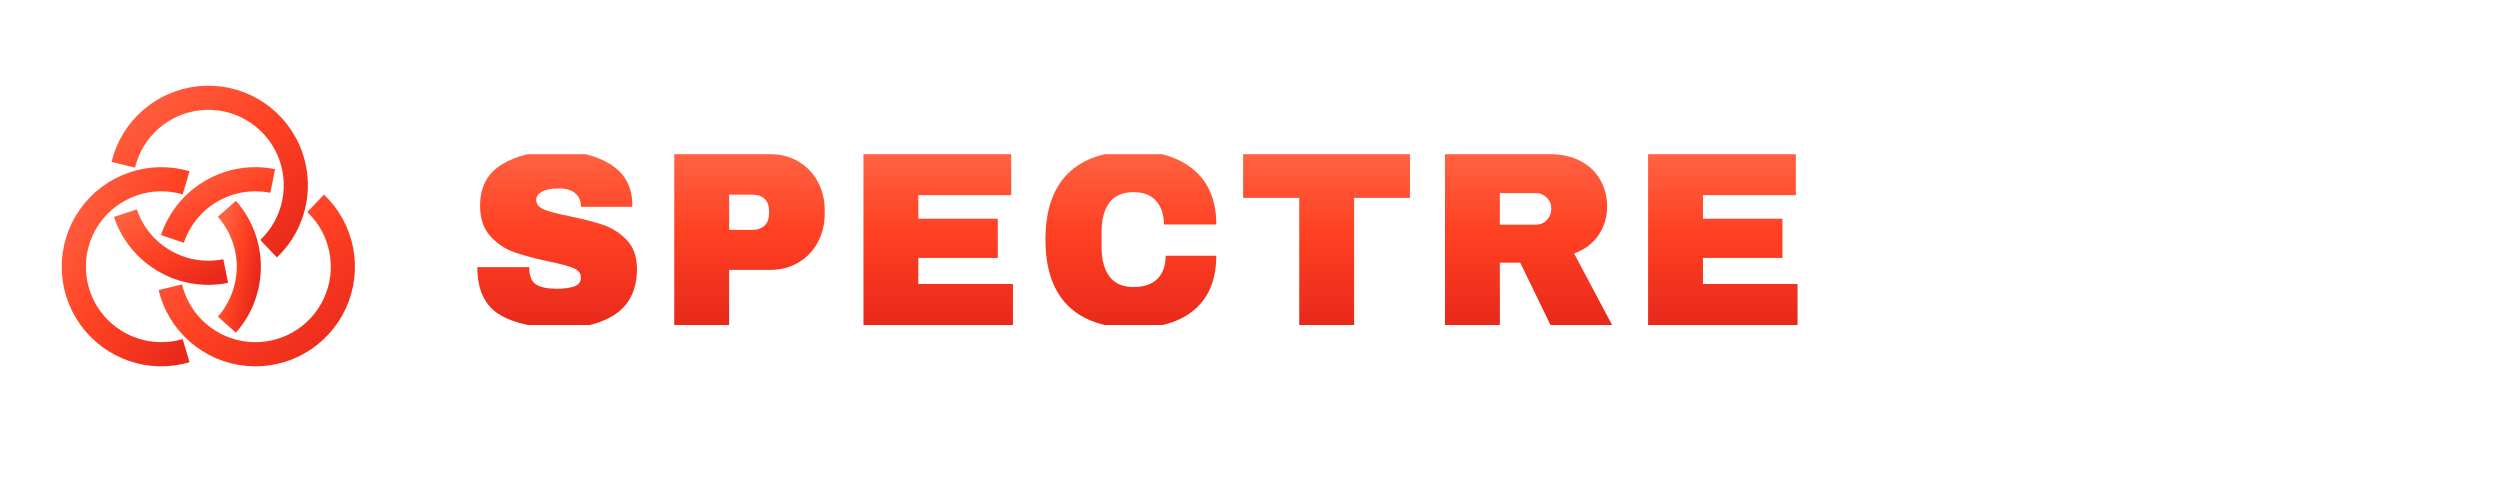
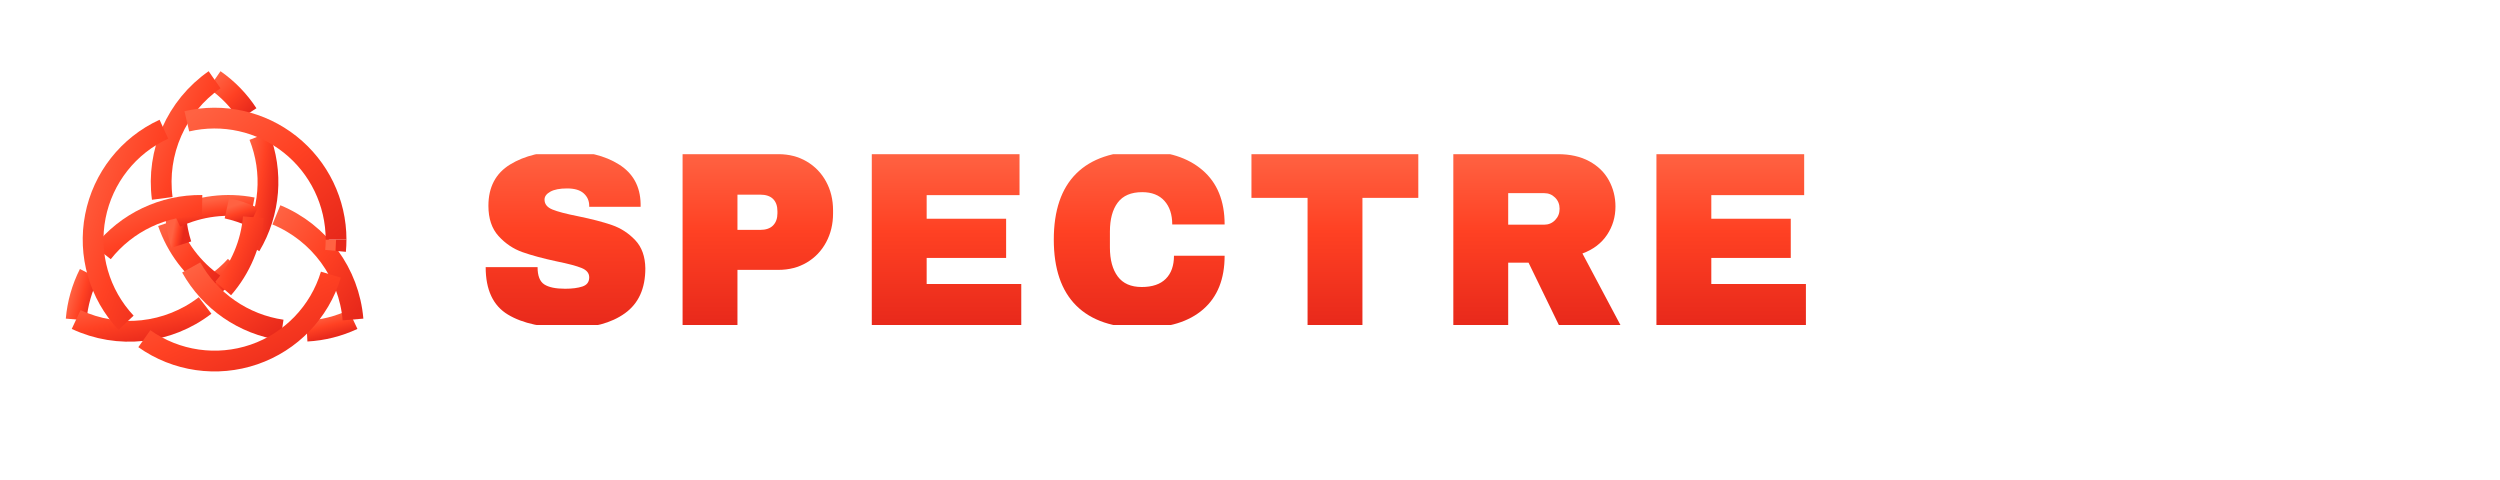
<svg xmlns="http://www.w3.org/2000/svg" width="1200" height="230" viewBox="0 0 1200 230" fill="none" role="img" aria-label="SPECTRE">
  <defs>
    <linearGradient id="lkK" x1="0" y1="0" x2="1" y2="1">
      <stop offset="0" stop-color="#FF6242" />
      <stop offset="0.5" stop-color="#FF4123" />
      <stop offset="1" stop-color="#E8291B" />
    </linearGradient>
    <linearGradient id="lkW" x1="0" y1="0" x2="0" y2="1">
      <stop offset="0" stop-color="#FF6242" />
      <stop offset="0.45" stop-color="#FF4123" />
      <stop offset="1" stop-color="#E8291B" />
    </linearGradient>
  </defs>
-   <svg x="16" y="31" width="168" height="168" viewBox="-116 -116 232 232" preserveAspectRatio="xMidYMid meet">
-     <g fill="none" stroke="url(#lkK)" stroke-width="16" stroke-linecap="butt">
-       <path d="M 11.51 20.85 A 58 58 0 0 1 -54.98 -17.54" />
-       <path d="M -56.39 -49.57 A 58 58 0 1 1 39.94 6.05" />
-       <path d="M -23.81 -0.46 A 58 58 0 0 1 42.68 -38.85" />
-       <path d="M 71.12 -24.05 A 58 58 0 1 1 -25.21 31.57" />
-       <path d="M -14.73 73.62 A 58 58 0 1 1 -14.73 -37.62" />
-       <path d="M 12.3 -20.39 A 58 58 0 0 1 12.3 56.39" />
+   <svg x="14" y="26" width="178" height="178" viewBox="-116 -116 232 232" preserveAspectRatio="xMidYMid meet">
+     <g fill="none" stroke="url(#lkK)" stroke-width="13" stroke-linecap="butt">
+       <path d="M 0 -100 A 78 78 0 0 1 20.74 -78.62" />
+       <path d="M 27.9 -64.79 A 78 78 0 0 1 22.4 3.95" />
+       <path d="M 13.13 16.46 A 78 78 0 0 1 0 28" />
+       <path d="M 0 28 A 78 78 0 0 1 -29.16 -10.6" />
+       <path d="M -32.74 -25.76 A 78 78 0 0 1 0 -100" />
+       <path d="M 86.6 50 A 78 78 0 0 1 57.72 57.27" />
+       <path d="M 42.16 56.56 A 78 78 0 0 1 -14.62 17.43" />
+       <path d="M -20.82 3.14 A 78 78 0 0 1 -24.25 -14" />
+       <path d="M -24.25 -14 A 78 78 0 0 1 23.76 -19.95" />
+       <path d="M 38.67 -15.47 A 78 78 0 0 1 86.6 50" />
+       <path d="M -86.6 50 A 78 78 0 0 1 -78.46 21.35" />
+       <path d="M -70.06 8.23 A 78 78 0 0 1 -7.78 -21.38" />
+       <path d="M 7.69 -19.61 A 78 78 0 0 1 24.25 -14" />
+       <path d="M 24.25 -14 A 78 78 0 0 1 5.4 30.55" />
+       <path d="M -5.94 41.23 A 78 78 0 0 1 -86.6 50" />
+       <path d="M 76 0 A 76 76 0 0 1 75.67 7.06" />
+       <path d="M 72.76 21.95 A 76 76 0 0 1 -43.95 62" />
+       <path d="M -55.39 52.04 A 76 76 0 0 1 -31.72 -69.06" />
+       <path d="M -17.37 -73.99 A 76 76 0 0 1 76 0" />
    </g>
  </svg>
-   <svg x="224" y="74" width="940" height="82" viewBox="0 -68.8 540.6 68.8" preserveAspectRatio="xMinYMid meet">
+   <svg x="228" y="74" width="936" height="82" viewBox="0 -68.8 540.6 68.8" preserveAspectRatio="xMinYMid meet">
    <g fill="url(#lkW)">
      <path d="M66.7 -48.8V-47.6H46.0V-48.0Q46.0 -51.0 43.8 -53.0Q41.6 -55.0 37.1 -55.0Q32.7 -55.0 30.35 -53.7Q28.0 -52.4 28.0 -50.5Q28.0 -47.8 31.2 -46.5Q34.4 -45.2 41.5 -43.8Q49.8 -42.1 55.15 -40.25Q60.5 -38.4 64.5 -34.2Q68.5 -30.0 68.6 -22.8Q68.6 -10.6 60.35 -4.7Q52.1 1.2 38.3 1.2Q22.2 1.2 13.25 -4.2Q4.3 -9.6 4.3 -23.3H25.2Q25.2 -18.1 27.9 -16.35Q30.6 -14.6 36.3 -14.6Q40.5 -14.6 43.25 -15.5Q46.0 -16.4 46.0 -19.2Q46.0 -21.7 42.95 -22.95Q39.9 -24.2 33.0 -25.6Q24.6 -27.4 19.1 -29.35Q13.6 -31.3 9.5 -35.8Q5.4 -40.3 5.4 -48.0Q5.4 -59.3 14.15 -64.65Q22.9 -70.0 36.3 -70.0Q49.5 -70.0 58.0 -64.65Q66.5 -59.3 66.7 -48.8Z" />
      <path d="M144.2 -46.2V-44.9Q144.2 -38.5 141.4 -33.3Q138.6 -28.1 133.6 -25.15Q128.6 -22.2 122.2 -22.2H105.7V0.0H83.6V-68.8H122.2Q128.6 -68.8 133.6 -65.85Q138.6 -62.9 141.4 -57.75Q144.2 -52.6 144.2 -46.2ZM105.7 -38.3H114.8Q118.3 -38.3 120.05 -40.1Q121.8 -41.9 121.8 -45.0V-45.8Q121.8 -49.0 120.05 -50.75Q118.3 -52.5 114.8 -52.5H105.7Z" />
      <path d="M159.8 -68.8H219.3V-52.3H181.9V-42.8H213.9V-27.0H181.9V-16.5H220.0V0.0H159.8Z" />
      <path d="M301.9 -40.5H280.8Q280.8 -46.5 277.65 -50.0Q274.5 -53.5 268.7 -53.5Q262.0 -53.5 258.85 -49.3Q255.7 -45.1 255.7 -37.6V-31.2Q255.7 -23.8 258.85 -19.55Q262.0 -15.3 268.5 -15.3Q274.9 -15.3 278.2 -18.6Q281.5 -21.9 281.5 -27.9H301.9Q301.9 -13.8 293.25 -6.3Q284.6 1.2 268.8 1.2Q251.2 1.2 242.15 -7.8Q233.1 -16.8 233.1 -34.4Q233.1 -52.0 242.15 -61.0Q251.2 -70.0 268.8 -70.0Q284.1 -70.0 293.0 -62.35Q301.9 -54.7 301.9 -40.5Z" />
      <path d="M357.4 -51.2V0.0H335.3V-51.2H312.7V-68.8H379.9V-51.2Z" />
      <path d="M446.0 -28.8 461.3 0.0H436.5L424.3 -25.1H416.1V0.0H394.0V-68.8H436.1Q443.5 -68.8 448.75 -65.95Q454.0 -63.1 456.65 -58.25Q459.3 -53.4 459.3 -47.7Q459.3 -41.4 455.9 -36.3Q452.5 -31.2 446.0 -28.8ZM430.6 -53.1H416.1V-40.4H430.6Q433.2 -40.4 435.0 -42.25Q436.8 -44.1 436.8 -46.8Q436.8 -49.5 435.0 -51.3Q433.2 -53.1 430.6 -53.1Z" />
      <path d="M475.8 -68.8H535.3V-52.3H497.9V-42.8H529.9V-27.0H497.9V-16.5H536.0V0.0H475.8Z" />
    </g>
  </svg>
</svg>
